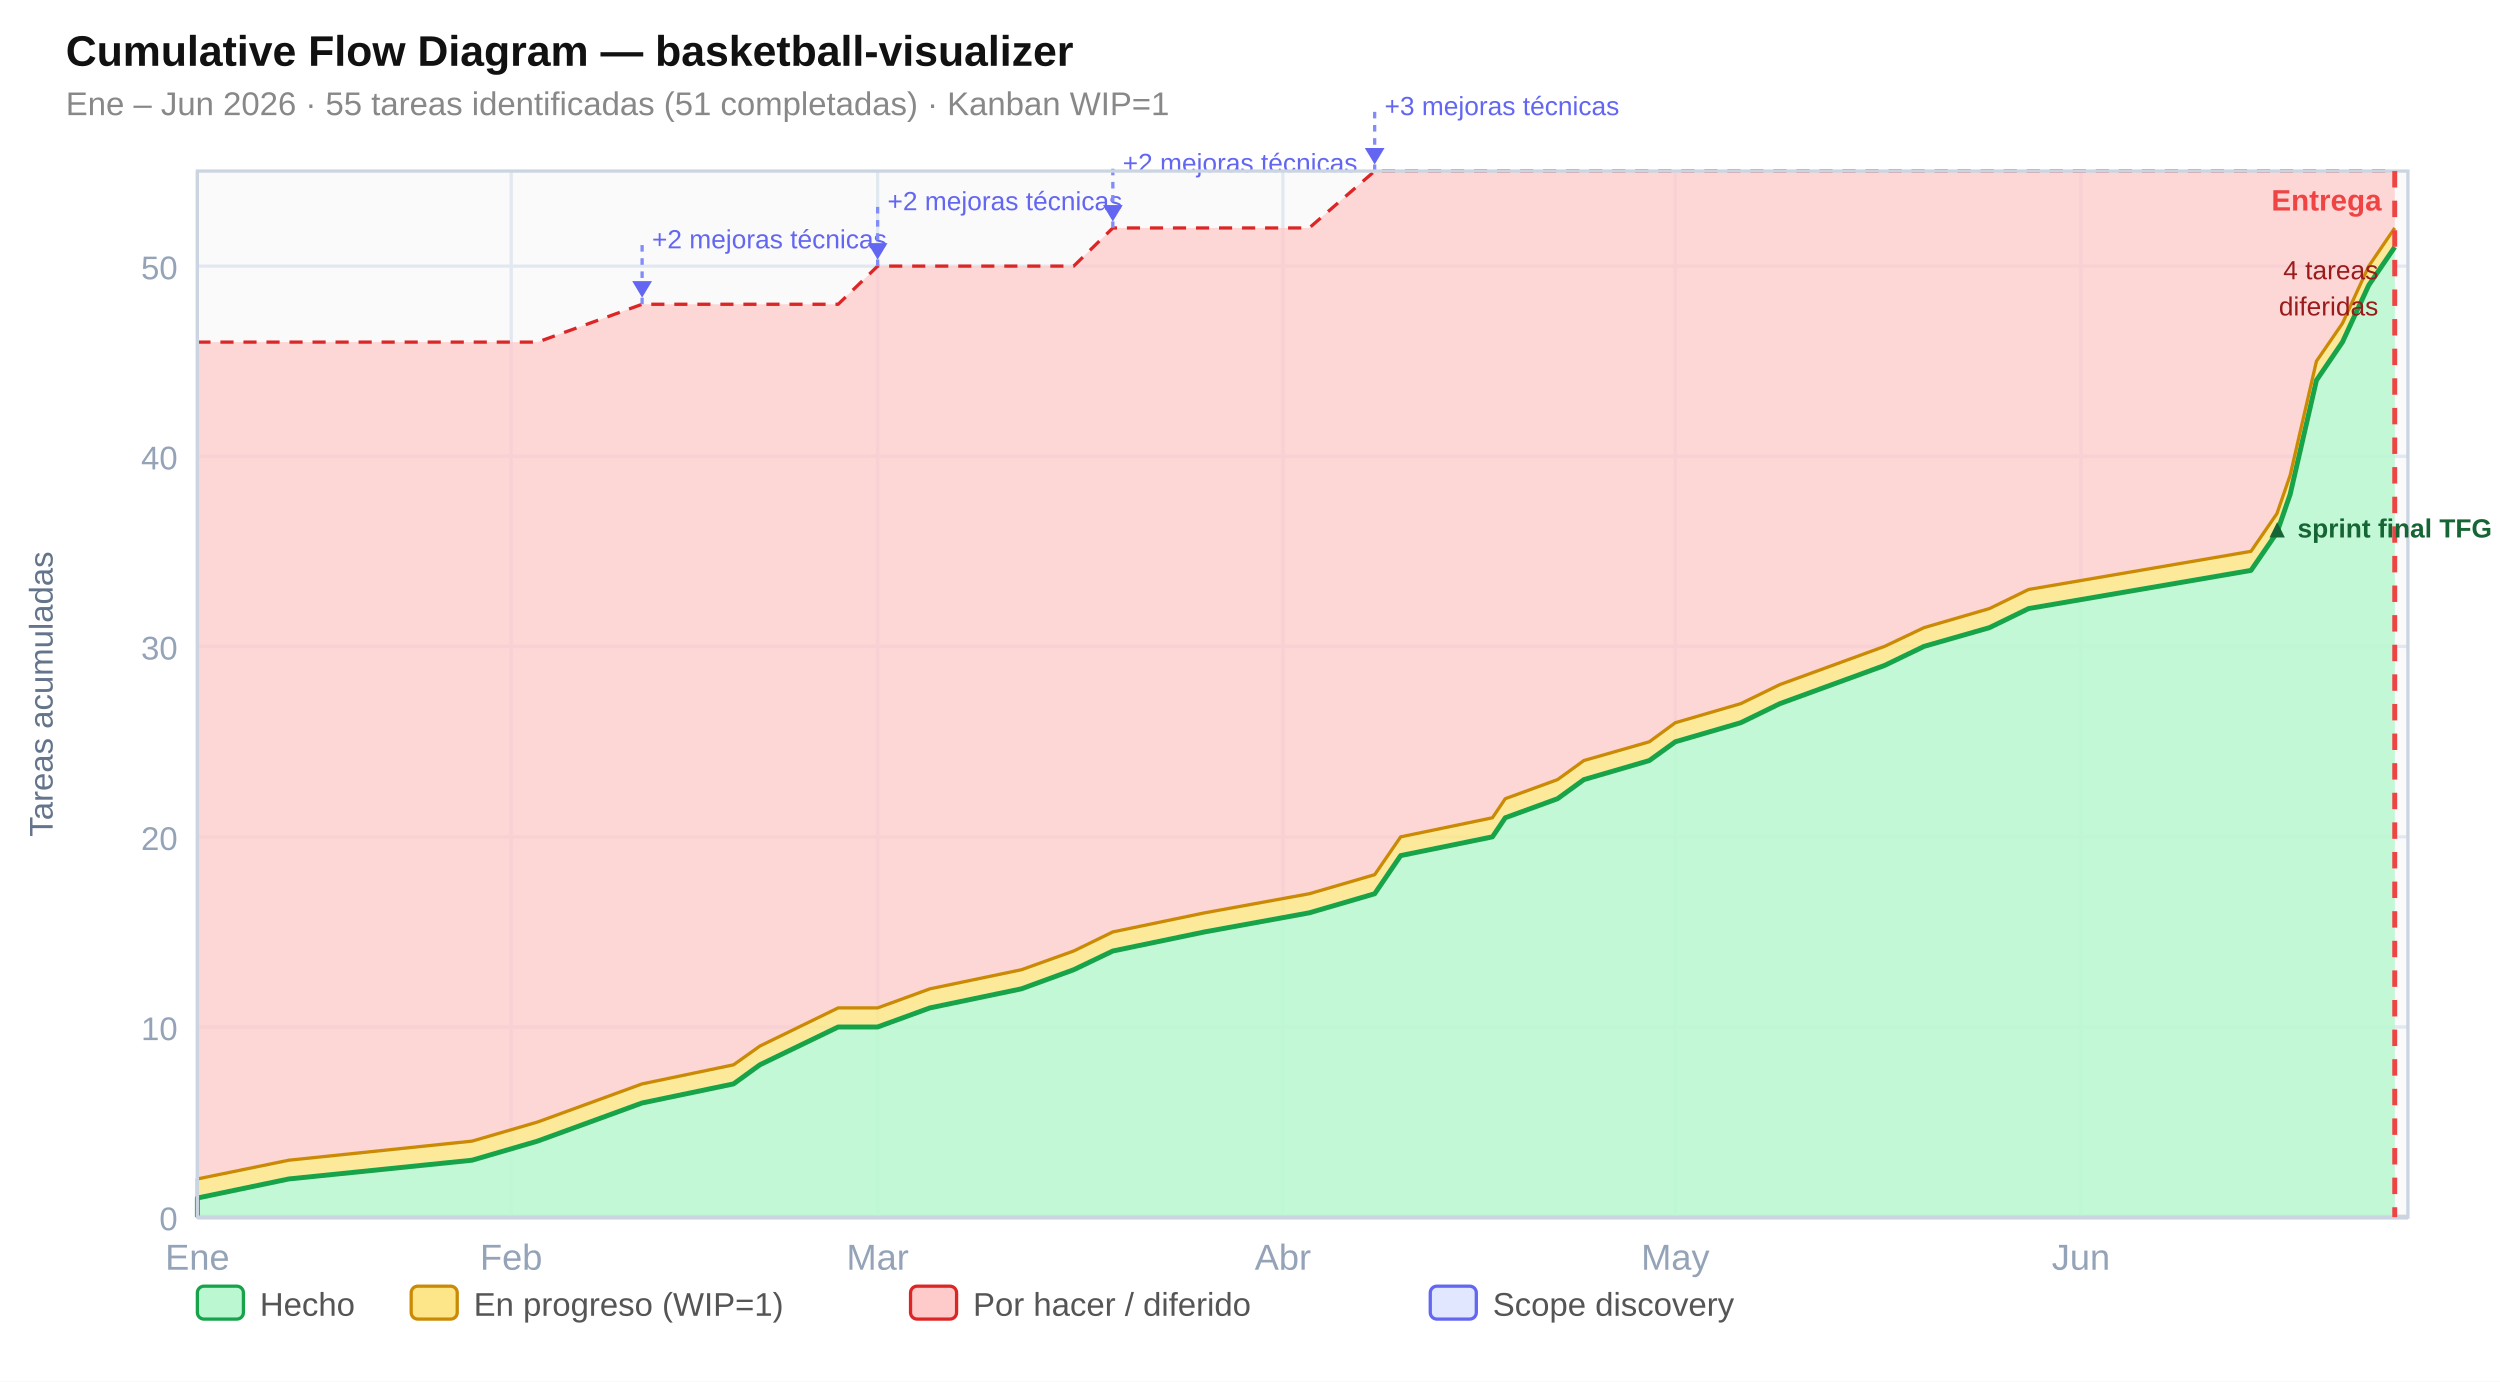
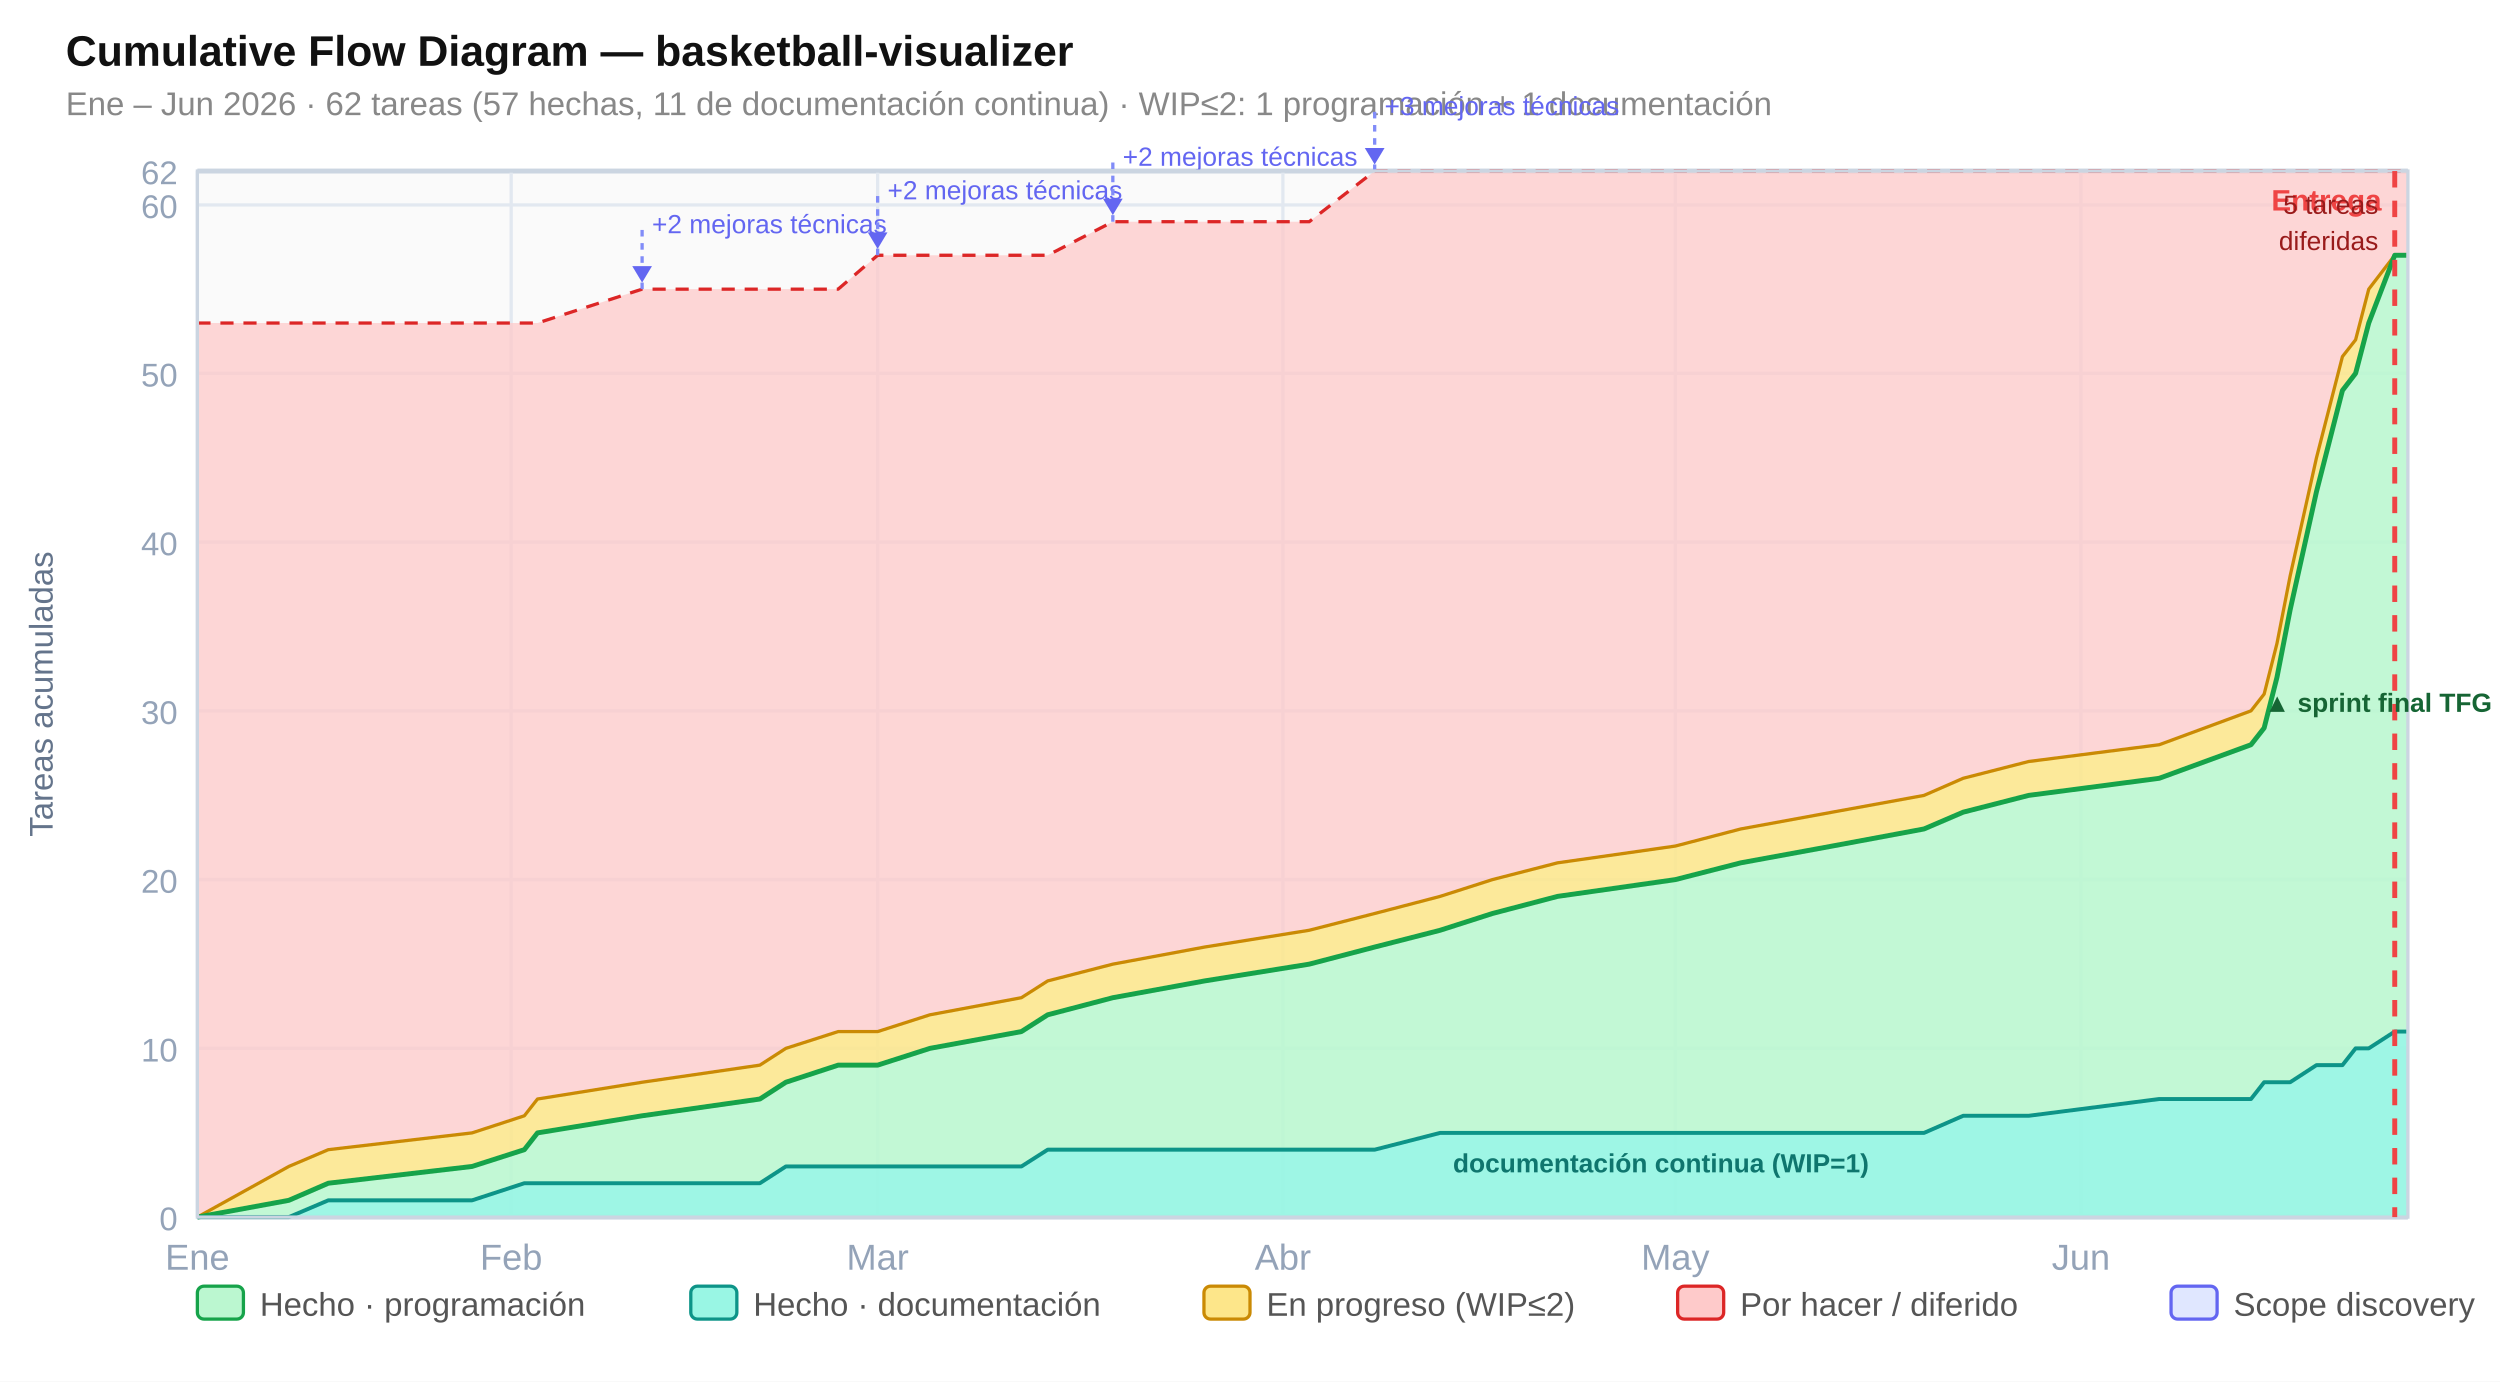
<svg xmlns="http://www.w3.org/2000/svg" viewBox="0 0 760 420" width="760" height="420">
  <defs>
    <style>text{font-family:-apple-system,BlinkMacSystemFont,"Segoe UI",Arial,sans-serif;}</style>
  </defs>
  <rect width="760" height="420" fill="#ffffff" />
  <rect x="60" y="52" width="672" height="318" fill="#FAFAFA" />
  <text x="20" y="20" font-size="13" font-weight="700" fill="#111111">Cumulative Flow Diagram — basketball-visualizer</text>
-   <text x="20" y="35" font-size="10" fill="#888888">Ene – Jun 2026  ·  55 tareas identificadas (51 completadas)  ·  Kanban WIP=1</text>
+   <text x="20" y="35" font-size="10" fill="#888888">Ene – Jun 2026  ·  62 tareas (57 hechas, 11 de documentación continua)  ·  WIP≤2: 1 programación + 1 documentación</text>
  <line x1="60" y1="370.0" x2="732" y2="370.0" stroke="#CBD5E1" stroke-width="1.5" />
  <text x="54" y="374.0" font-size="10" text-anchor="end" fill="#94A3B8">0</text>
-   <line x1="60" y1="312.2" x2="732" y2="312.2" stroke="#E2E8F0" stroke-width="1" />
-   <text x="54" y="316.2" font-size="10" text-anchor="end" fill="#94A3B8">10</text>
-   <line x1="60" y1="254.4" x2="732" y2="254.4" stroke="#E2E8F0" stroke-width="1" />
-   <text x="54" y="258.4" font-size="10" text-anchor="end" fill="#94A3B8">20</text>
-   <line x1="60" y1="196.5" x2="732" y2="196.5" stroke="#E2E8F0" stroke-width="1" />
-   <text x="54" y="200.5" font-size="10" text-anchor="end" fill="#94A3B8">30</text>
-   <line x1="60" y1="138.7" x2="732" y2="138.7" stroke="#E2E8F0" stroke-width="1" />
-   <text x="54" y="142.7" font-size="10" text-anchor="end" fill="#94A3B8">40</text>
-   <line x1="60" y1="80.9" x2="732" y2="80.9" stroke="#E2E8F0" stroke-width="1" />
-   <text x="54" y="84.9" font-size="10" text-anchor="end" fill="#94A3B8">50</text>
+   <line x1="60" y1="318.7" x2="732" y2="318.7" stroke="#E2E8F0" stroke-width="1" />
+   <text x="54" y="322.7" font-size="10" text-anchor="end" fill="#94A3B8">10</text>
+   <line x1="60" y1="267.4" x2="732" y2="267.4" stroke="#E2E8F0" stroke-width="1" />
+   <text x="54" y="271.4" font-size="10" text-anchor="end" fill="#94A3B8">20</text>
+   <line x1="60" y1="216.1" x2="732" y2="216.1" stroke="#E2E8F0" stroke-width="1" />
+   <text x="54" y="220.1" font-size="10" text-anchor="end" fill="#94A3B8">30</text>
+   <line x1="60" y1="164.8" x2="732" y2="164.8" stroke="#E2E8F0" stroke-width="1" />
+   <text x="54" y="168.8" font-size="10" text-anchor="end" fill="#94A3B8">40</text>
+   <line x1="60" y1="113.5" x2="732" y2="113.5" stroke="#E2E8F0" stroke-width="1" />
+   <text x="54" y="117.5" font-size="10" text-anchor="end" fill="#94A3B8">50</text>
+   <line x1="60" y1="62.3" x2="732" y2="62.3" stroke="#E2E8F0" stroke-width="1" />
+   <text x="54" y="66.3" font-size="10" text-anchor="end" fill="#94A3B8">60</text>
+   <line x1="60" y1="52.0" x2="732" y2="52.0" stroke="#CBD5E1" stroke-width="1.5" />
+   <text x="54" y="56.0" font-size="10" text-anchor="end" fill="#94A3B8">62</text>
  <text x="16.0" y="211.0" font-size="10" fill="#64748B" text-anchor="middle" transform="rotate(-90,16.0,211.0)">Tareas acumuladas</text>
  <line x1="60.0" y1="52" x2="60.0" y2="370" stroke="#E2E8F0" stroke-width="1" />
  <text x="60.0" y="386" font-size="11" text-anchor="middle" fill="#94A3B8">Ene</text>
  <line x1="155.4" y1="52" x2="155.4" y2="370" stroke="#E2E8F0" stroke-width="1" />
  <text x="155.4" y="386" font-size="11" text-anchor="middle" fill="#94A3B8">Feb</text>
  <line x1="266.8" y1="52" x2="266.8" y2="370" stroke="#E2E8F0" stroke-width="1" />
  <text x="266.8" y="386" font-size="11" text-anchor="middle" fill="#94A3B8">Mar</text>
  <line x1="390.0" y1="52" x2="390.0" y2="370" stroke="#E2E8F0" stroke-width="1" />
  <text x="390.0" y="386" font-size="11" text-anchor="middle" fill="#94A3B8">Abr</text>
  <line x1="509.3" y1="52" x2="509.3" y2="370" stroke="#E2E8F0" stroke-width="1" />
  <text x="509.3" y="386" font-size="11" text-anchor="middle" fill="#94A3B8">May</text>
  <line x1="632.6" y1="52" x2="632.6" y2="370" stroke="#E2E8F0" stroke-width="1" />
  <text x="632.6" y="386" font-size="11" text-anchor="middle" fill="#94A3B8">Jun</text>
-   <polygon points="60.0,104.0 60.0,104.0 87.8,104.0 143.5,104.0 163.4,104.0 195.2,92.5 223.0,92.5 231.0,92.5 254.8,92.5 266.8,80.9 282.7,80.9 310.5,80.9 326.4,80.9 338.3,69.3 366.2,69.3 398.0,69.3 417.9,52.0 425.8,52.0 453.7,52.0 457.6,52.0 473.5,52.0 481.5,52.0 501.4,52.0 509.3,52.0 529.2,52.0 541.1,52.0 557.0,52.0 572.9,52.0 584.9,52.0 604.8,52.0 616.7,52.0 684.3,52.0 692.2,52.0 696.2,52.0 704.2,52.0 712.1,52.0 720.1,52.0 728.0,52.0 728.0,69.3 720.1,80.9 712.1,98.3 704.2,109.8 696.2,144.5 692.2,156.1 684.3,167.6 616.7,179.2 604.8,185.0 584.9,190.8 572.9,196.5 557.0,202.3 541.1,208.1 529.2,213.9 509.3,219.7 501.4,225.5 481.5,231.2 473.5,237.0 457.6,242.8 453.7,248.6 425.8,254.4 417.9,265.9 398.0,271.7 366.2,277.5 338.3,283.3 326.4,289.1 310.5,294.8 282.7,300.6 266.8,306.4 254.8,306.4 231.0,318.0 223.0,323.7 195.2,329.5 163.4,341.1 143.5,346.9 87.8,352.7 60.0,358.4 60.0,364.2" fill="#FECACA" opacity="0.75" />
-   <polygon points="60.0,364.2 60.0,358.4 87.8,352.7 143.5,346.9 163.4,341.1 195.2,329.5 223.0,323.7 231.0,318.0 254.8,306.4 266.8,306.4 282.7,300.6 310.5,294.8 326.4,289.1 338.3,283.3 366.2,277.5 398.0,271.7 417.9,265.9 425.8,254.4 453.7,248.6 457.6,242.8 473.5,237.0 481.5,231.2 501.4,225.5 509.3,219.7 529.2,213.9 541.1,208.1 557.0,202.3 572.9,196.5 584.9,190.8 604.8,185.0 616.7,179.2 684.3,167.6 692.2,156.1 696.2,144.5 704.2,109.8 712.1,98.3 720.1,80.9 728.0,69.3 728.0,75.1 720.1,86.7 712.1,104.0 704.2,115.6 696.2,150.3 692.2,161.9 684.3,173.4 616.7,185.0 604.8,190.8 584.9,196.5 572.9,202.3 557.0,208.1 541.1,213.9 529.2,219.7 509.3,225.5 501.4,231.2 481.5,237.0 473.5,242.8 457.6,248.6 453.7,254.4 425.8,260.1 417.9,271.7 398.0,277.5 366.2,283.3 338.3,289.1 326.4,294.8 310.5,300.6 282.7,306.4 266.8,312.2 254.8,312.2 231.0,323.7 223.0,329.5 195.2,335.3 163.4,346.9 143.5,352.7 87.8,358.4 60.0,364.2 60.0,370.0" fill="#FDE68A" opacity="0.85" />
-   <polygon points="60.0,370.0 60.0,364.2 87.8,358.4 143.5,352.7 163.4,346.9 195.2,335.3 223.0,329.5 231.0,323.7 254.8,312.2 266.8,312.2 282.7,306.4 310.5,300.6 326.4,294.8 338.3,289.1 366.2,283.3 398.0,277.5 417.9,271.7 425.8,260.1 453.7,254.4 457.6,248.6 473.5,242.8 481.5,237.0 501.4,231.2 509.3,225.5 529.2,219.7 541.1,213.9 557.0,208.1 572.9,202.3 584.9,196.5 604.8,190.8 616.7,185.0 684.3,173.4 692.2,161.9 696.2,150.3 704.2,115.6 712.1,104.0 720.1,86.7 728.0,75.1 728.0,370.0 720.1,370.0 712.1,370.0 704.2,370.0 696.2,370.0 692.2,370.0 684.3,370.0 616.7,370.0 604.8,370.0 584.9,370.0 572.9,370.0 557.0,370.0 541.1,370.0 529.2,370.0 509.3,370.0 501.4,370.0 481.5,370.0 473.5,370.0 457.6,370.0 453.7,370.0 425.8,370.0 417.9,370.0 398.0,370.0 366.2,370.0 338.3,370.0 326.4,370.0 310.5,370.0 282.7,370.0 266.8,370.0 254.8,370.0 231.0,370.0 223.0,370.0 195.2,370.0 163.4,370.0 143.5,370.0 87.8,370.0 60.0,370.0 60.0,370.0" fill="#BBF7D0" opacity="0.90" />
-   <polyline points="60.0,370.0 60.0,364.2 87.8,358.4 143.5,352.7 163.4,346.9 195.2,335.3 223.0,329.5 231.0,323.7 254.8,312.2 266.8,312.2 282.7,306.4 310.5,300.6 326.4,294.8 338.3,289.1 366.2,283.3 398.0,277.5 417.9,271.7 425.8,260.1 453.7,254.4 457.6,248.6 473.5,242.8 481.5,237.0 501.4,231.2 509.3,225.5 529.2,219.7 541.1,213.9 557.0,208.1 572.9,202.3 584.9,196.5 604.8,190.8 616.7,185.0 684.3,173.4 692.2,161.9 696.2,150.3 704.2,115.6 712.1,104.0 720.1,86.7 728.0,75.1" fill="none" stroke="#16A34A" stroke-width="1.5" stroke-linejoin="round" />
-   <polyline points="60.0,364.2 60.0,358.4 87.8,352.7 143.5,346.9 163.4,341.1 195.2,329.5 223.0,323.7 231.0,318.0 254.8,306.4 266.8,306.4 282.7,300.6 310.5,294.8 326.4,289.1 338.3,283.3 366.2,277.5 398.0,271.7 417.9,265.9 425.8,254.4 453.7,248.6 457.6,242.8 473.5,237.0 481.5,231.2 501.4,225.5 509.3,219.7 529.2,213.9 541.1,208.1 557.0,202.3 572.9,196.5 584.9,190.8 604.8,185.0 616.7,179.2 684.3,167.6 692.2,156.1 696.2,144.5 704.2,109.8 712.1,98.3 720.1,80.9 728.0,69.3" fill="none" stroke="#CA8A04" stroke-width="1" stroke-linejoin="round" />
-   <polyline points="60.0,104.0 60.0,104.0 87.8,104.0 143.5,104.0 163.4,104.0 195.2,92.5 223.0,92.5 231.0,92.5 254.8,92.5 266.8,80.9 282.7,80.9 310.5,80.9 326.4,80.9 338.3,69.3 366.2,69.3 398.0,69.3 417.9,52.0 425.8,52.0 453.7,52.0 457.6,52.0 473.5,52.0 481.5,52.0 501.4,52.0 509.3,52.0 529.2,52.0 541.1,52.0 557.0,52.0 572.9,52.0 584.9,52.0 604.8,52.0 616.7,52.0 684.3,52.0 692.2,52.0 696.2,52.0 704.2,52.0 712.1,52.0 720.1,52.0 728.0,52.0" fill="none" stroke="#DC2626" stroke-width="1" stroke-linejoin="round" stroke-dasharray="4,3" />
-   <line x1="195.2" y1="92.5" x2="195.2" y2="74.5" stroke="#818CF8" stroke-width="1" stroke-dasharray="2,2" />
-   <text x="198.2" y="75.5" font-size="8" fill="#6366F1">+2 mejoras técnicas</text>
-   <polygon points="195.2,90.473 192.2,85.473 198.2,85.473" fill="#6366F1" />
-   <line x1="266.8" y1="80.9" x2="266.8" y2="62.9" stroke="#818CF8" stroke-width="1" stroke-dasharray="2,2" />
-   <text x="269.8" y="63.9" font-size="8" fill="#6366F1">+2 mejoras técnicas</text>
-   <polygon points="266.8,78.909 263.8,73.909 269.8,73.909" fill="#6366F1" />
-   <line x1="338.3" y1="69.3" x2="338.3" y2="51.3" stroke="#818CF8" stroke-width="1" stroke-dasharray="2,2" />
-   <text x="341.3" y="52.3" font-size="8" fill="#6366F1">+2 mejoras técnicas</text>
-   <polygon points="338.3,67.345 335.3,62.345 341.3,62.345" fill="#6366F1" />
+   <polygon points="60.0,98.2 87.8,98.2 99.8,98.2 143.5,98.2 159.4,98.2 163.4,98.2 195.2,87.9 231.0,87.9 238.9,87.9 254.8,87.9 266.8,77.6 282.7,77.6 310.5,77.6 318.5,77.6 338.3,67.4 366.2,67.4 398.0,67.4 417.9,52.0 437.8,52.0 453.7,52.0 473.5,52.0 509.3,52.0 529.2,52.0 557.0,52.0 584.9,52.0 596.8,52.0 616.7,52.0 656.4,52.0 684.3,52.0 688.3,52.0 692.2,52.0 696.2,52.0 704.2,52.0 712.1,52.0 716.1,52.0 720.1,52.0 728.0,52.0 732.0,52.0 732.0,77.6 728.0,77.6 720.1,87.9 716.1,103.3 712.1,108.4 704.2,139.2 696.2,175.1 692.2,195.6 688.3,211.0 684.3,216.1 656.4,226.4 616.7,231.5 596.8,236.6 584.9,241.8 557.0,246.9 529.2,252.0 509.3,257.2 473.5,262.3 453.7,267.4 437.8,272.5 417.9,277.7 398.0,282.8 366.2,287.9 338.3,293.1 318.5,298.2 310.5,303.3 282.7,308.5 266.8,313.6 254.8,313.6 238.9,318.7 231.0,323.8 195.2,329.0 163.4,334.1 159.4,339.2 143.5,344.4 99.8,349.5 87.8,354.6 60.0,370.0" fill="#FECACA" opacity="0.75" />
+   <polygon points="60.0,370.0 87.8,354.6 99.8,349.5 143.5,344.4 159.4,339.2 163.4,334.1 195.2,329.0 231.0,323.8 238.9,318.7 254.8,313.6 266.8,313.6 282.7,308.5 310.5,303.3 318.5,298.2 338.3,293.1 366.2,287.9 398.0,282.8 417.9,277.7 437.8,272.5 453.7,267.4 473.5,262.3 509.3,257.2 529.2,252.0 557.0,246.9 584.9,241.8 596.8,236.6 616.7,231.5 656.4,226.4 684.3,216.1 688.3,211.0 692.2,195.6 696.2,175.1 704.2,139.2 712.1,108.4 716.1,103.3 720.1,87.9 728.0,77.6 732.0,77.6 732.0,77.6 728.0,77.6 720.1,98.2 716.1,113.5 712.1,118.7 704.2,149.5 696.2,185.4 692.2,205.9 688.3,221.3 684.3,226.4 656.4,236.6 616.7,241.8 596.8,246.9 584.9,252.0 557.0,257.2 529.2,262.3 509.3,267.4 473.5,272.5 453.7,277.7 437.8,282.8 417.9,287.9 398.0,293.1 366.2,298.2 338.3,303.3 318.5,308.5 310.5,313.6 282.7,318.7 266.8,323.8 254.8,323.8 238.9,329.0 231.0,334.1 195.2,339.2 163.4,344.4 159.4,349.5 143.5,354.6 99.8,359.7 87.8,364.9 60.0,370.0" fill="#FDE68A" opacity="0.85" />
+   <polygon points="60.0,370.0 87.8,364.9 99.8,359.7 143.5,354.6 159.4,349.5 163.4,344.4 195.2,339.2 231.0,334.1 238.9,329.0 254.8,323.8 266.8,323.8 282.7,318.7 310.5,313.6 318.5,308.5 338.3,303.3 366.2,298.2 398.0,293.1 417.9,287.9 437.8,282.8 453.7,277.7 473.5,272.5 509.3,267.4 529.2,262.3 557.0,257.2 584.9,252.0 596.8,246.9 616.7,241.8 656.4,236.6 684.3,226.4 688.3,221.3 692.2,205.9 696.2,185.4 704.2,149.5 712.1,118.7 716.1,113.5 720.1,98.2 728.0,77.6 732.0,77.6 732.0,313.6 728.0,313.6 720.1,318.7 716.1,318.7 712.1,323.8 704.2,323.8 696.2,329.0 692.2,329.0 688.3,329.0 684.3,334.1 656.4,334.1 616.7,339.2 596.8,339.2 584.9,344.4 557.0,344.4 529.2,344.4 509.3,344.4 473.5,344.4 453.7,344.4 437.8,344.4 417.9,349.5 398.0,349.5 366.2,349.5 338.3,349.5 318.5,349.5 310.5,354.6 282.7,354.6 266.8,354.6 254.8,354.6 238.9,354.6 231.0,359.7 195.2,359.7 163.4,359.7 159.4,359.7 143.5,364.9 99.8,364.9 87.8,370.0 60.0,370.0" fill="#BBF7D0" opacity="0.90" />
+   <polygon points="60.0,370.0 87.8,370.0 99.8,364.9 143.5,364.9 159.4,359.7 163.4,359.7 195.2,359.7 231.0,359.7 238.9,354.6 254.8,354.6 266.8,354.6 282.7,354.6 310.5,354.6 318.5,349.5 338.3,349.5 366.2,349.5 398.0,349.5 417.9,349.5 437.8,344.4 453.7,344.4 473.5,344.4 509.3,344.4 529.2,344.4 557.0,344.4 584.9,344.4 596.8,339.2 616.7,339.2 656.4,334.1 684.3,334.1 688.3,329.0 692.2,329.0 696.2,329.0 704.2,323.8 712.1,323.8 716.1,318.7 720.1,318.7 728.0,313.6 732.0,313.6 732.0,370.0 728.0,370.0 720.1,370.0 716.1,370.0 712.1,370.0 704.2,370.0 696.2,370.0 692.2,370.0 688.3,370.0 684.3,370.0 656.4,370.0 616.7,370.0 596.8,370.0 584.9,370.0 557.0,370.0 529.2,370.0 509.3,370.0 473.5,370.0 453.7,370.0 437.8,370.0 417.9,370.0 398.0,370.0 366.2,370.0 338.3,370.0 318.5,370.0 310.5,370.0 282.7,370.0 266.8,370.0 254.8,370.0 238.9,370.0 231.0,370.0 195.2,370.0 163.4,370.0 159.4,370.0 143.5,370.0 99.8,370.0 87.8,370.0 60.0,370.0" fill="#99F6E4" opacity="0.95" />
+   <polyline points="60.0,98.2 87.8,98.2 99.8,98.2 143.5,98.2 159.4,98.2 163.4,98.2 195.2,87.9 231.0,87.9 238.9,87.9 254.8,87.9 266.8,77.6 282.7,77.6 310.5,77.6 318.5,77.6 338.3,67.4 366.2,67.4 398.0,67.4 417.9,52.0 437.8,52.0 453.7,52.0 473.5,52.0 509.3,52.0 529.2,52.0 557.0,52.0 584.9,52.0 596.8,52.0 616.7,52.0 656.4,52.0 684.3,52.0 688.3,52.0 692.2,52.0 696.2,52.0 704.2,52.0 712.1,52.0 716.1,52.0 720.1,52.0 728.0,52.0 732.0,52.0" fill="none" stroke="#DC2626" stroke-width="1" stroke-linejoin="round" stroke-dasharray="4,3" />
+   <polyline points="60.0,370.0 87.8,354.6 99.8,349.5 143.5,344.4 159.4,339.2 163.4,334.1 195.2,329.0 231.0,323.8 238.9,318.7 254.8,313.6 266.8,313.6 282.7,308.5 310.5,303.3 318.5,298.2 338.3,293.1 366.2,287.9 398.0,282.8 417.9,277.7 437.8,272.5 453.7,267.4 473.5,262.3 509.3,257.2 529.2,252.0 557.0,246.9 584.9,241.8 596.8,236.6 616.7,231.5 656.4,226.4 684.3,216.1 688.3,211.0 692.2,195.6 696.2,175.1 704.2,139.2 712.1,108.4 716.1,103.3 720.1,87.9 728.0,77.6 732.0,77.6" fill="none" stroke="#CA8A04" stroke-width="1" stroke-linejoin="round" />
+   <polyline points="60.0,370.0 87.8,364.9 99.8,359.7 143.5,354.6 159.4,349.5 163.4,344.4 195.2,339.2 231.0,334.1 238.9,329.0 254.8,323.8 266.8,323.8 282.7,318.7 310.5,313.6 318.5,308.5 338.3,303.3 366.2,298.2 398.0,293.1 417.9,287.9 437.8,282.8 453.7,277.7 473.5,272.5 509.3,267.4 529.2,262.3 557.0,257.2 584.9,252.0 596.8,246.9 616.7,241.8 656.4,236.6 684.3,226.4 688.3,221.3 692.2,205.9 696.2,185.4 704.2,149.5 712.1,118.7 716.1,113.5 720.1,98.2 728.0,77.6 732.0,77.6" fill="none" stroke="#16A34A" stroke-width="1.5" stroke-linejoin="round" />
+   <polyline points="60.0,370.0 87.8,370.0 99.8,364.9 143.5,364.9 159.4,359.7 163.4,359.7 195.2,359.7 231.0,359.7 238.9,354.6 254.8,354.6 266.8,354.6 282.7,354.6 310.5,354.6 318.5,349.5 338.3,349.5 366.2,349.5 398.0,349.5 417.9,349.5 437.8,344.4 453.7,344.4 473.5,344.4 509.3,344.4 529.2,344.4 557.0,344.4 584.9,344.4 596.8,339.2 616.7,339.2 656.4,334.1 684.3,334.1 688.3,329.0 692.2,329.0 696.2,329.0 704.2,323.8 712.1,323.8 716.1,318.7 720.1,318.7 728.0,313.6 732.0,313.6" fill="none" stroke="#0D9488" stroke-width="1.2" stroke-linejoin="round" />
+   <line x1="195.2" y1="87.9" x2="195.2" y2="69.9" stroke="#818CF8" stroke-width="1" stroke-dasharray="2,2" />
+   <text x="198.2" y="70.9" font-size="8" fill="#6366F1">+2 mejoras técnicas</text>
+   <polygon points="195.2,85.903 192.2,80.903 198.2,80.903" fill="#6366F1" />
+   <line x1="266.8" y1="77.6" x2="266.8" y2="59.6" stroke="#818CF8" stroke-width="1" stroke-dasharray="2,2" />
+   <text x="269.8" y="60.6" font-size="8" fill="#6366F1">+2 mejoras técnicas</text>
+   <polygon points="266.8,75.645 263.8,70.645 269.8,70.645" fill="#6366F1" />
+   <line x1="338.3" y1="67.4" x2="338.3" y2="49.4" stroke="#818CF8" stroke-width="1" stroke-dasharray="2,2" />
+   <text x="341.3" y="50.4" font-size="8" fill="#6366F1">+2 mejoras técnicas</text>
+   <polygon points="338.3,65.387 335.3,60.387 341.3,60.387" fill="#6366F1" />
  <line x1="417.9" y1="52.0" x2="417.9" y2="34.0" stroke="#818CF8" stroke-width="1" stroke-dasharray="2,2" />
  <text x="420.9" y="35.0" font-size="8" fill="#6366F1">+3 mejoras técnicas</text>
  <polygon points="417.9,50.0 414.9,45.0 420.9,45.0" fill="#6366F1" />
+   <text x="441.7" y="356.4" font-size="8" fill="#0F766E" font-weight="600">documentación continua (WIP=1)</text>
  <rect x="60" y="52" width="672" height="318" fill="none" stroke="#CBD5E1" stroke-width="1" />
  <line x1="728.0" y1="52" x2="728.0" y2="370" stroke="#EF4444" stroke-width="1.5" stroke-dasharray="5,4" />
  <text x="724.0" y="64" font-size="9" text-anchor="end" fill="#EF4444" font-weight="600">Entrega</text>
-   <text x="688.3" y="163.4" font-size="8" fill="#166534" font-weight="600">▲ sprint final TFG</text>
-   <text x="723.0" y="84.9" font-size="8" text-anchor="end" fill="#991B1B">4 tareas</text>
-   <text x="723.0" y="95.9" font-size="8" text-anchor="end" fill="#991B1B">diferidas</text>
+   <text x="688.3" y="216.4" font-size="8" fill="#166534" font-weight="600">▲ sprint final TFG</text>
+   <text x="723.0" y="65.0" font-size="8" text-anchor="end" fill="#991B1B">5 tareas</text>
+   <text x="723.0" y="76.0" font-size="8" text-anchor="end" fill="#991B1B">diferidas</text>
  <rect x="60" y="391" width="14" height="10" fill="#BBF7D0" stroke="#16A34A" stroke-width="1" rx="2" />
-   <text x="79" y="400" font-size="10" fill="#555555">Hecho</text>
-   <rect x="125.0" y="391" width="14" height="10" fill="#FDE68A" stroke="#CA8A04" stroke-width="1" rx="2" />
-   <text x="144.0" y="400" font-size="10" fill="#555555">En progreso (WIP=1)</text>
-   <rect x="276.8" y="391" width="14" height="10" fill="#FECACA" stroke="#DC2626" stroke-width="1" rx="2" />
-   <text x="295.8" y="400" font-size="10" fill="#555555">Por hacer / diferido</text>
-   <rect x="434.8" y="391" width="14" height="10" fill="#E0E7FF" stroke="#6366F1" stroke-width="1" rx="2" />
-   <text x="453.8" y="400" font-size="10" fill="#555555">Scope discovery</text>
+   <text x="79" y="400" font-size="10" fill="#555555">Hecho · programación</text>
+   <rect x="210.0" y="391" width="14" height="10" fill="#99F6E4" stroke="#0D9488" stroke-width="1" rx="2" />
+   <text x="229.0" y="400" font-size="10" fill="#555555">Hecho · documentación</text>
+   <rect x="366.0" y="391" width="14" height="10" fill="#FDE68A" stroke="#CA8A04" stroke-width="1" rx="2" />
+   <text x="385.0" y="400" font-size="10" fill="#555555">En progreso (WIP≤2)</text>
+   <rect x="510.0" y="391" width="14" height="10" fill="#FECACA" stroke="#DC2626" stroke-width="1" rx="2" />
+   <text x="529.0" y="400" font-size="10" fill="#555555">Por hacer / diferido</text>
+   <rect x="660.0" y="391" width="14" height="10" fill="#E0E7FF" stroke="#6366F1" stroke-width="1" rx="2" />
+   <text x="679.0" y="400" font-size="10" fill="#555555">Scope discovery</text>
</svg>
